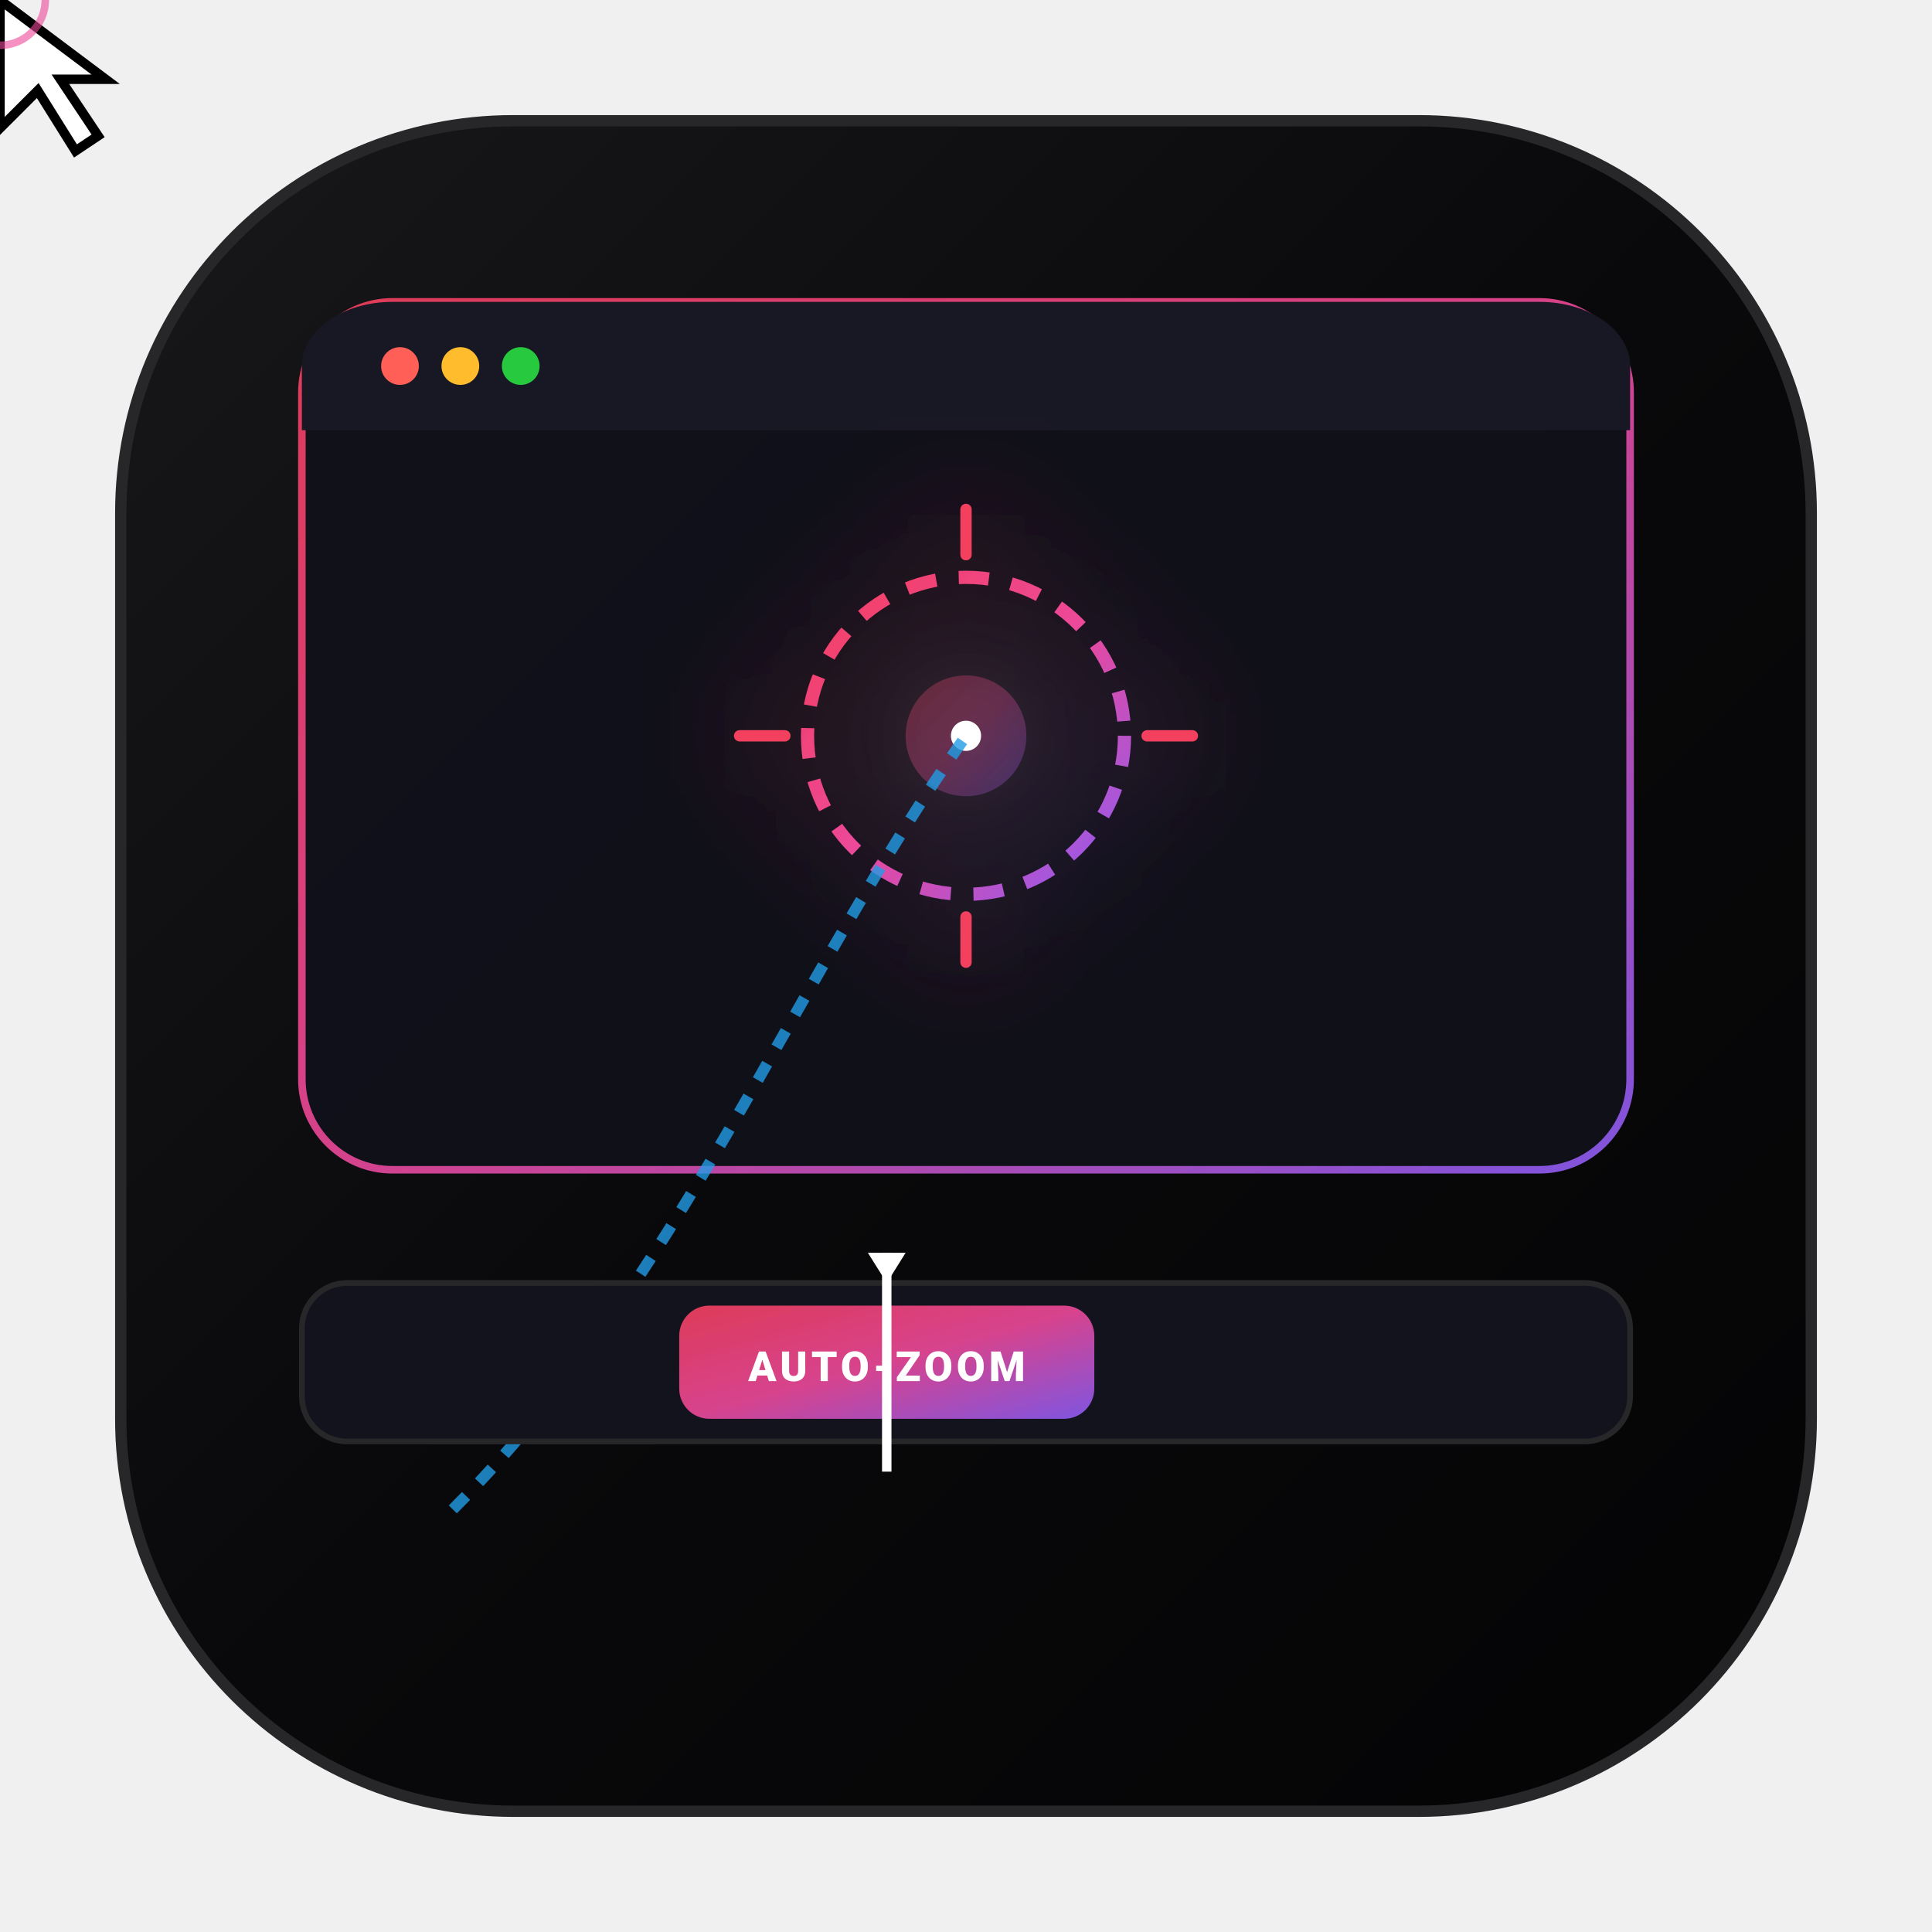
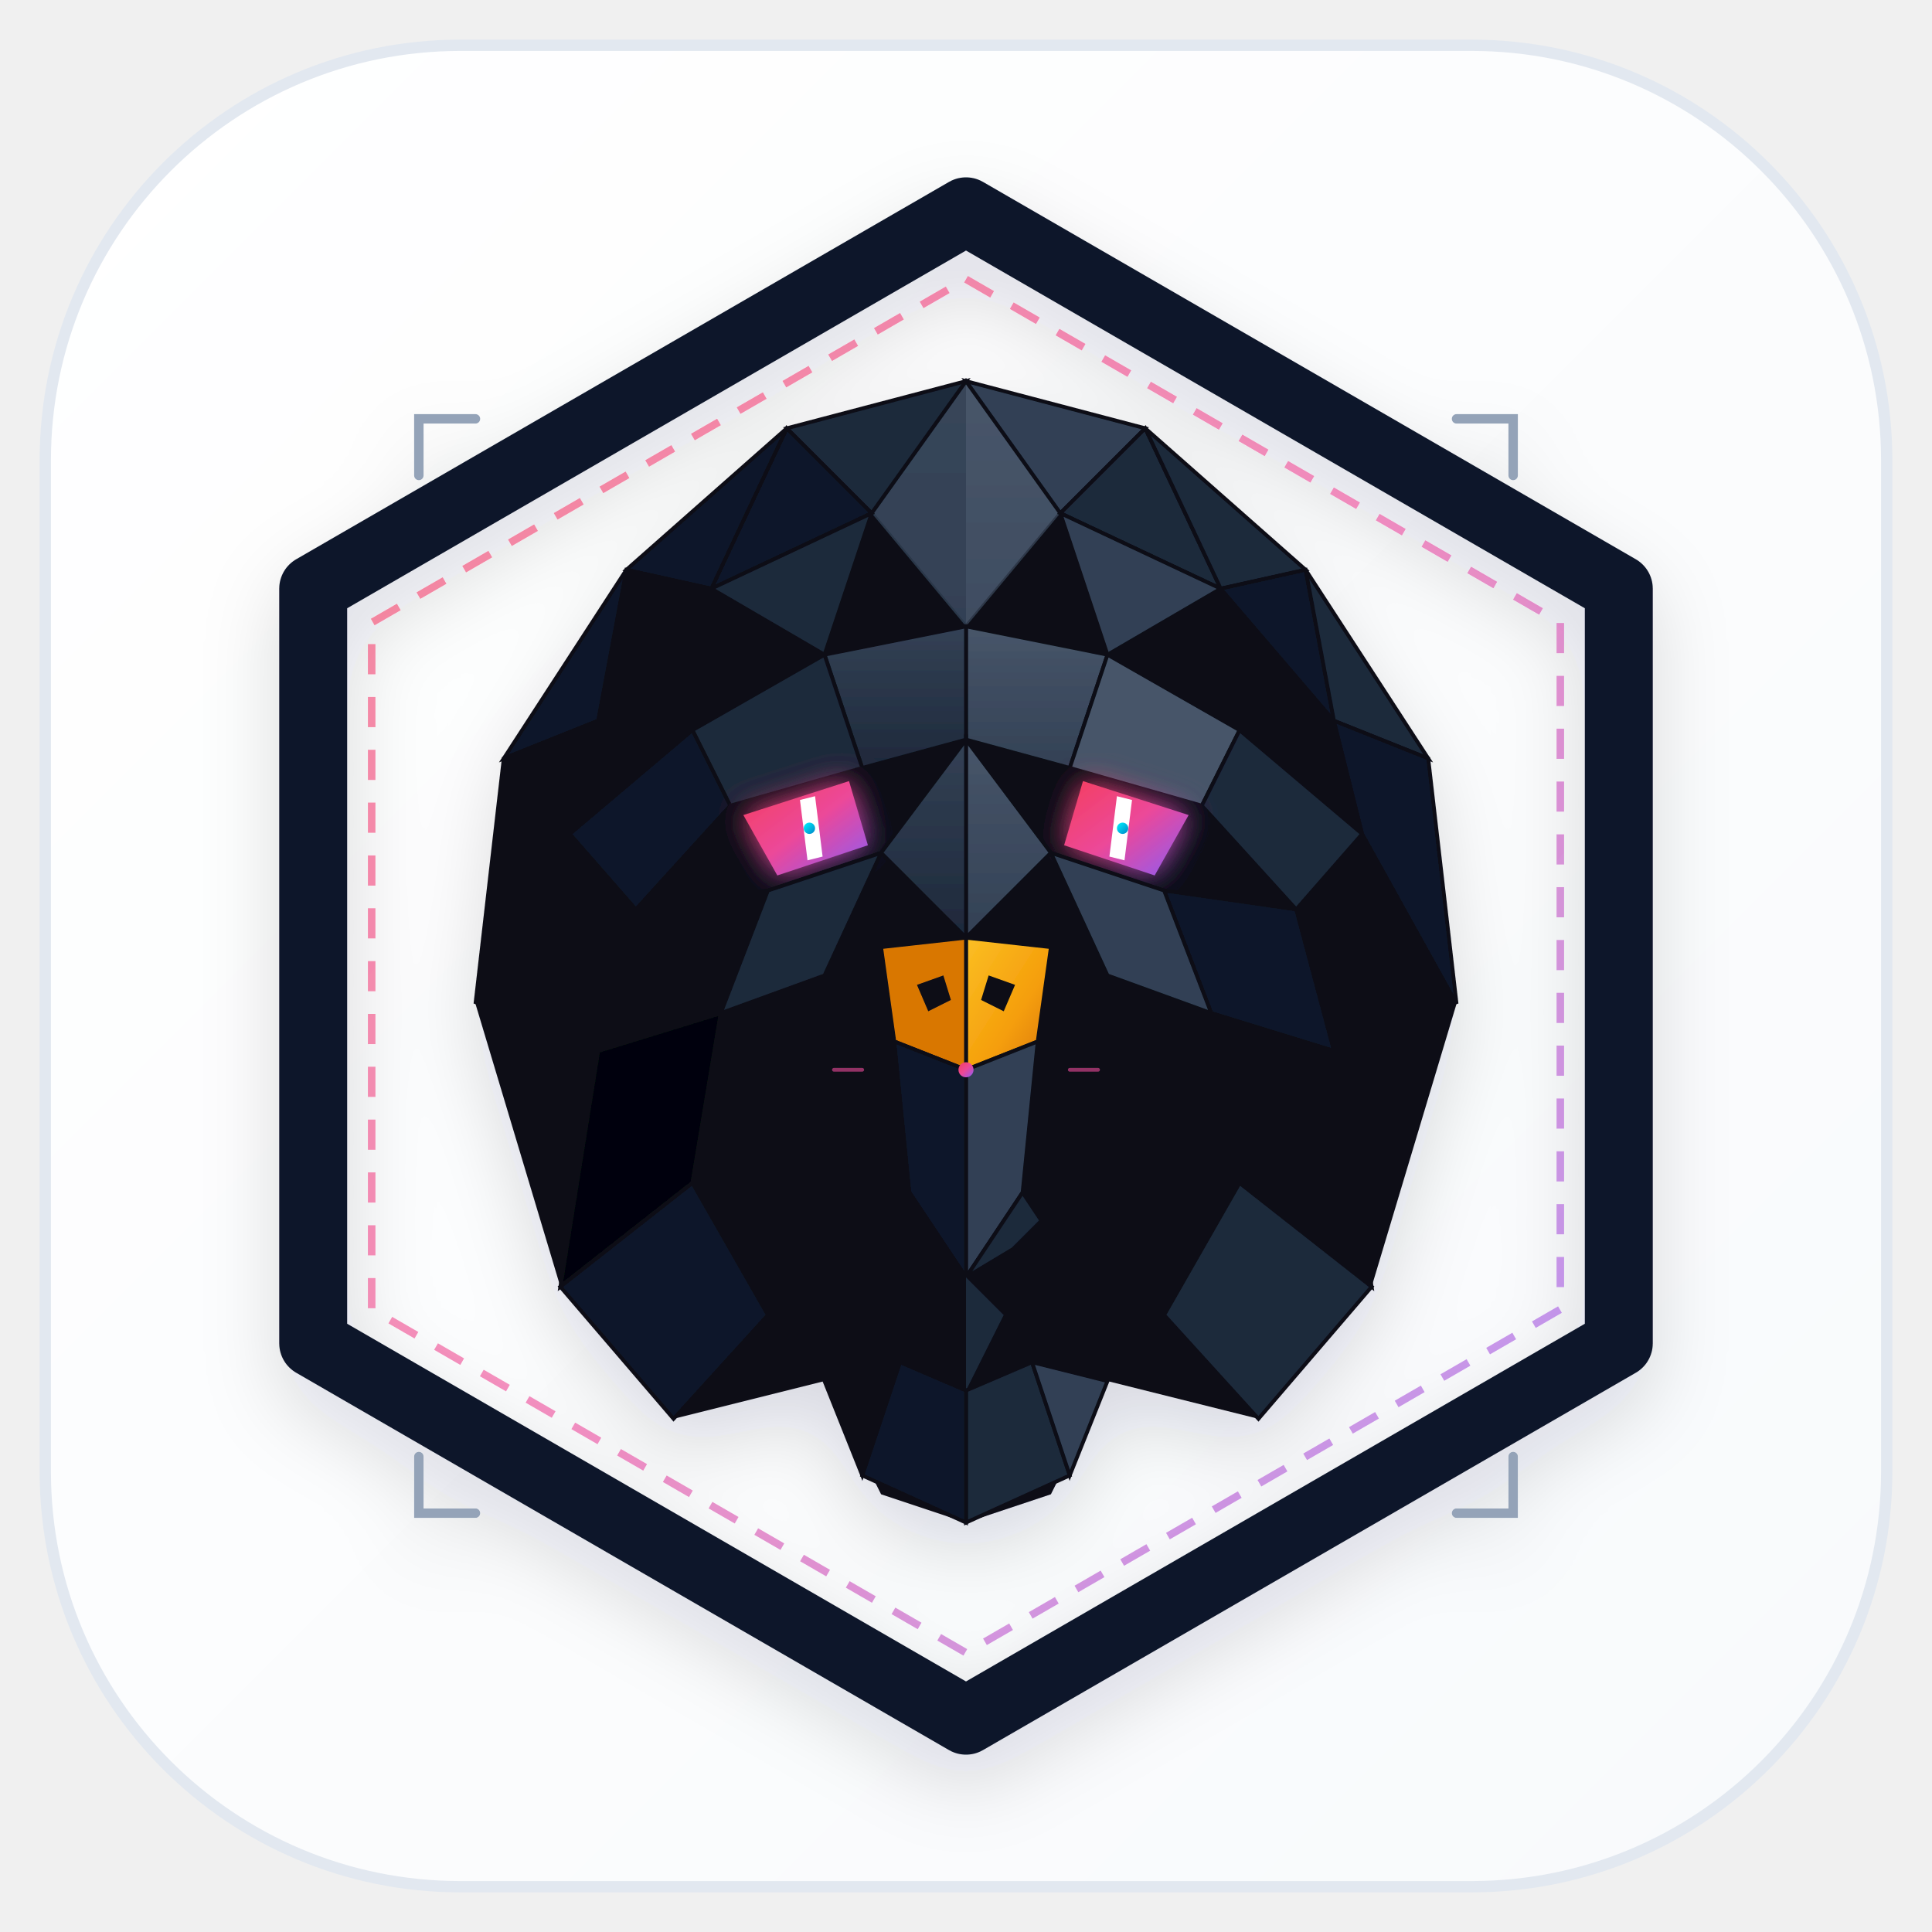
- <svg xmlns="http://www.w3.org/2000/svg" viewBox="0 0 512 512" width="100%" height="100%">
+ <svg xmlns="http://www.w3.org/2000/svg" viewBox="0 0 1024 1024" width="1024" height="1024">
  <defs>
-     <linearGradient id="bgGrad" x1="0%" y1="0%" x2="100%" y2="100%">
-       <stop offset="0%" stop-color="#18181b" />
-       <stop offset="50%" stop-color="#09090b" />
-       <stop offset="100%" stop-color="#040405" />
+     <clipPath id="squircle-clip">
+       <rect x="24" y="24" width="976" height="976" rx="220" />
+     </clipPath>
+     <linearGradient id="containerGrad" x1="0%" y1="0%" x2="100%" y2="100%">
+       <stop offset="0%" stop-color="#ffffff" />
+       <stop offset="100%" stop-color="#f8fafc" />
    </linearGradient>
-     <linearGradient id="primaryGrad" x1="0%" y1="0%" x2="100%" y2="100%">
+     <linearGradient id="roseOptics" x1="0%" y1="0%" x2="100%" y2="100%">
      <stop offset="0%" stop-color="#f43f5e" />
      <stop offset="50%" stop-color="#ec4899" />
      <stop offset="100%" stop-color="#8b5cf6" />
    </linearGradient>
-     <linearGradient id="cyanGrad" x1="0%" y1="0%" x2="100%" y2="100%">
-       <stop offset="0%" stop-color="#06b6d4" />
-       <stop offset="100%" stop-color="#3b82f6" />
+     <linearGradient id="cyanPrecision" x1="0%" y1="0%" x2="100%" y2="100%">
+       <stop offset="0%" stop-color="#00f5ff" />
+       <stop offset="100%" stop-color="#0284c7" />
    </linearGradient>
-     <filter id="glow" x="-20%" y="-20%" width="140%" height="140%">
-       <feGaussianBlur stdDeviation="16" result="blur" />
+     <linearGradient id="titaniumLight" x1="0%" y1="0%" x2="0%" y2="100%">
+       <stop offset="0%" stop-color="#475569" />
+       <stop offset="100%" stop-color="#334155" />
+     </linearGradient>
+     <linearGradient id="titaniumMid" x1="0%" y1="0%" x2="0%" y2="100%">
+       <stop offset="0%" stop-color="#334155" />
+       <stop offset="100%" stop-color="#1e293b" />
+     </linearGradient>
+     <linearGradient id="titaniumDark" x1="0%" y1="0%" x2="0%" y2="100%">
+       <stop offset="0%" stop-color="#1e293b" />
+       <stop offset="100%" stop-color="#0f172a" />
+     </linearGradient>
+     <linearGradient id="beakGold" x1="0%" y1="0%" x2="100%" y2="100%">
+       <stop offset="0%" stop-color="#fbbf24" />
+       <stop offset="60%" stop-color="#f59e0b" />
+       <stop offset="100%" stop-color="#d97706" />
+     </linearGradient>
+     <filter id="subtle-shadow" x="-10%" y="-10%" width="120%" height="120%">
+       <feDropShadow dx="0" dy="16" stdDeviation="20" flood-color="#0f172a" flood-opacity="0.14" />
+     </filter>
+     <filter id="eye-glow" x="-30%" y="-30%" width="160%" height="160%">
+       <feGaussianBlur stdDeviation="8" result="blur" />
      <feMerge>
        <feMergeNode in="blur" />
        <feMergeNode in="SourceGraphic" />
      </feMerge>
    </filter>
  </defs>
-   <rect x="32" y="32" width="448" height="448" rx="104" fill="url(#bgGrad)" stroke="#27272a" stroke-width="3" />
-   <rect x="80" y="80" width="352" height="230" rx="24" fill="#0f111a" stroke="url(#primaryGrad)" stroke-width="2" opacity="0.9" />
-   <rect x="80" y="80" width="352" height="34" rx="24" fill="#181824" />
-   <rect x="80" y="98" width="352" height="16" fill="#181824" />
-   <circle cx="106" cy="97" r="5" fill="#ff5f56" />
-   <circle cx="122" cy="97" r="5" fill="#ffbd2e" />
-   <circle cx="138" cy="97" r="5" fill="#27c93f" />
-   <g filter="url(#glow)">
-     <circle cx="256" cy="195" r="42" fill="none" stroke="url(#primaryGrad)" stroke-width="3.5" stroke-dasharray="8 6" />
-     <circle cx="256" cy="195" r="16" fill="url(#primaryGrad)" opacity="0.3" />
-     <circle cx="256" cy="195" r="4" fill="#ffffff" />
-     <line x1="256" y1="135" x2="256" y2="147" stroke="#f43f5e" stroke-width="3" stroke-linecap="round" />
-     <line x1="256" y1="243" x2="256" y2="255" stroke="#f43f5e" stroke-width="3" stroke-linecap="round" />
-     <line x1="196" y1="195" x2="208" y2="195" stroke="#f43f5e" stroke-width="3" stroke-linecap="round" />
-     <line x1="304" y1="195" x2="316" y2="195" stroke="#f43f5e" stroke-width="3" stroke-linecap="round" />
+   <rect x="24" y="24" width="976" height="976" rx="220" fill="url(#containerGrad)" stroke="#e2e8f0" stroke-width="6" />
+   <g clip-path="url(#squircle-clip)">
+     <g transform="translate(512, 512)" filter="url(#subtle-shadow)">
+       <polygon points="         0,-400         346,-200         346,200         0,400         -346,200         -346,-200       " fill="none" stroke="#0f172a" stroke-width="36" stroke-linejoin="round" />
+       <polygon points="         0,-364         315,-182         315,182         0,364         -315,182         -315,-182       " fill="none" stroke="url(#roseOptics)" stroke-width="4" opacity="0.6" stroke-dasharray="16, 12" />
+       <path d="M -260 -290 L -290 -290 L -290 -260" fill="none" stroke="#94a3b8" stroke-width="5" stroke-linecap="round" />
+       <path d="M 260 -290 L 290 -290 L 290 -260" fill="none" stroke="#94a3b8" stroke-width="5" stroke-linecap="round" />
+       <path d="M -260 290 L -290 290 L -290 260" fill="none" stroke="#94a3b8" stroke-width="5" stroke-linecap="round" />
+       <path d="M 260 290 L 290 290 L 290 260" fill="none" stroke="#94a3b8" stroke-width="5" stroke-linecap="round" />
+       <path d="         M 0 -310         L 95 -285         L 180 -210         L 245 -110         L 260 20         L 215 170         L 155 240         L 75 220         L 45 280         L 0 295         L -45 280         L -75 220         L -155 240         L -215 170         L -260 20         L -245 -110         L -180 -210         L -95 -285         Z       " fill="#090d16" />
+       <polygon points="0,-310 50,-240 0,-180 -50,-240" fill="url(#titaniumLight)" stroke="#090d16" stroke-width="2" />
+       <polygon points="0,-310 0,-180 50,-240" fill="#475569" opacity="0.6" />
+       <polygon points="0,-310 0,-180 -50,-240" fill="#334155" opacity="0.8" />
+       <polygon points="0,-310 50,-240 95,-285" fill="#334155" stroke="#090d16" stroke-width="2" />
+       <polygon points="50,-240 135,-200 95,-285" fill="#1e293b" stroke="#090d16" stroke-width="2" />
+       <polygon points="50,-240 75,-165 135,-200" fill="#334155" stroke="#090d16" stroke-width="2" />
+       <polygon points="0,-310 -50,-240 -95,-285" fill="#1e293b" stroke="#090d16" stroke-width="2" />
+       <polygon points="-50,-240 -135,-200 -95,-285" fill="#0f172a" stroke="#090d16" stroke-width="2" />
+       <polygon points="-50,-240 -75,-165 -135,-200" fill="#1e293b" stroke="#090d16" stroke-width="2" />
+       <polygon points="95,-285 135,-200 180,-210" fill="#1e293b" stroke="#090d16" stroke-width="2" />
+       <polygon points="135,-200 195,-130 180,-210" fill="#0f172a" stroke="#090d16" stroke-width="2" />
+       <polygon points="-95,-285 -135,-200 -180,-210" fill="#0f172a" stroke="#090d16" stroke-width="2" />
+       <polygon points="-135,-200 -195,-130 -180,-210" fill="#090d16" stroke="#090d16" stroke-width="2" />
+       <polygon points="0,-180 75,-165 55,-105 0,-120" fill="url(#titaniumLight)" stroke="#090d16" stroke-width="2" />
+       <polygon points="0,-180 -75,-165 -55,-105 0,-120" fill="url(#titaniumMid)" stroke="#090d16" stroke-width="2" />
+       <polygon points="75,-165 145,-125 125,-85 55,-105" fill="#475569" stroke="#090d16" stroke-width="2" />
+       <polygon points="-75,-165 -145,-125 -125,-85 -55,-105" fill="#1e293b" stroke="#090d16" stroke-width="2" />
+       <polygon points="145,-125 210,-70 175,-30 125,-85" fill="#1e293b" stroke="#090d16" stroke-width="2" />
+       <polygon points="180,-210 195,-130 245,-110" fill="#1e293b" stroke="#090d16" stroke-width="2" />
+       <polygon points="195,-130 210,-70 260,20 245,-110" fill="#0f172a" stroke="#090d16" stroke-width="2" />
+       <polygon points="-145,-125 -210,-70 -175,-30 -125,-85" fill="#0f172a" stroke="#090d16" stroke-width="2" />
+       <polygon points="-180,-210 -195,-130 -245,-110" fill="#0f172a" stroke="#090d16" stroke-width="2" />
+       <polygon points="-195,-130 -210,-70 -260,20 -245,-110" fill="#090d16" stroke="#090d16" stroke-width="2" />
+       <polygon points="55,-105 125,-85 105,-40 45,-60" fill="#090d16" />
+       <polygon points="62,-98 118,-80 100,-48 52,-64" fill="url(#roseOptics)" filter="url(#eye-glow)" />
+       <polygon points="80,-90 88,-88 84,-56 76,-58" fill="#ffffff" />
+       <circle cx="83" cy="-73" r="3" fill="url(#cyanPrecision)" />
+       <polygon points="-55,-105 -125,-85 -105,-40 -45,-60" fill="#090d16" />
+       <polygon points="-62,-98 -118,-80 -100,-48 -52,-64" fill="url(#roseOptics)" filter="url(#eye-glow)" />
+       <polygon points="-80,-90 -88,-88 -84,-56 -76,-58" fill="#ffffff" />
+       <circle cx="-83" cy="-73" r="3" fill="url(#cyanPrecision)" />
+       <polygon points="105,-40 175,-30 195,45 130,25" fill="#0f172a" stroke="#090d16" stroke-width="2" />
+       <polygon points="130,25 195,45 215,170 145,115" fill="#090d16" stroke="#090d16" stroke-width="2" />
+       <polygon points="105,-40 130,25 75,5 45,-60" fill="#334155" stroke="#090d16" stroke-width="2" />
+       <polygon points="-105,-40 -175,-30 -195,45 -130,25" fill="#090d16" stroke="#090d16" stroke-width="2" />
+       <polygon points="-130,25 -195,45 -215,170 -145,115" fill="#04060a" stroke="#090d16" stroke-width="2" />
+       <polygon points="-105,-40 -130,25 -75,5 -45,-60" fill="#1e293b" stroke="#090d16" stroke-width="2" />
+       <polygon points="145,115 215,170 155,240 105,185" fill="#1e293b" stroke="#090d16" stroke-width="2" />
+       <polygon points="-145,115 -215,170 -155,240 -105,185" fill="#0f172a" stroke="#090d16" stroke-width="2" />
+       <polygon points="0,-120 45,-60 0,-15" fill="url(#titaniumLight)" stroke="#090d16" stroke-width="2" />
+       <polygon points="0,-120 -45,-60 0,-15" fill="url(#titaniumMid)" stroke="#090d16" stroke-width="2" />
+       <polygon points="0,-15 45,-10 38,40 0,55" fill="url(#beakGold)" stroke="#090d16" stroke-width="2" />
+       <polygon points="0,-15 -45,-10 -38,40 0,55" fill="#d97706" stroke="#090d16" stroke-width="2" />
+       <polygon points="12,5 26,10 20,24 8,18" fill="#090d16" />
+       <polygon points="-12,5 -26,10 -20,24 -8,18" fill="#090d16" />
+       <polygon points="0,55 38,40 30,120 0,165" fill="#334155" stroke="#090d16" stroke-width="2" />
+       <polygon points="30,120 40,135 25,150 0,165" fill="#1e293b" stroke="#090d16" stroke-width="2" />
+       <polygon points="0,55 -38,40 -30,120 0,165" fill="#0f172a" stroke="#090d16" stroke-width="2" />
+       <polygon points="-30,120 -40,135 -25,150 0,165" fill="#090d16" stroke="#090d16" stroke-width="2" />
+       <polygon points="0,165 20,185 0,225 -20,185" fill="#090d16" stroke="#090d16" stroke-width="2" />
+       <polygon points="0,165 20,185 0,225" fill="#1e293b" />
+       <polygon points="0,165 -20,185 0,225" fill="#090d16" />
+       <polygon points="0,225 35,210 55,270 0,295" fill="#1e293b" stroke="#090d16" stroke-width="2" />
+       <polygon points="0,225 -35,210 -55,270 0,295" fill="#0f172a" stroke="#090d16" stroke-width="2" />
+       <polygon points="35,210 75,220 55,270" fill="#334155" stroke="#090d16" stroke-width="2" />
+       <polygon points="-35,210 -75,220 -55,270" fill="#090d16" stroke="#090d16" stroke-width="2" />
+       <circle cx="0" cy="55" r="4" fill="url(#roseOptics)" />
+       <line x1="-70" y1="55" x2="-55" y2="55" stroke="#ec4899" stroke-width="2" stroke-linecap="round" opacity="0.6" />
+       <line x1="55" y1="55" x2="70" y2="55" stroke="#ec4899" stroke-width="2" stroke-linecap="round" opacity="0.6" />
+     </g>
  </g>
-   <path d="M 120 400 C 180 340, 210 260, 256 195" fill="none" stroke="url(#cyanGrad)" stroke-width="3" stroke-dasharray="5 5" opacity="0.8" />
-   <g transform="translate(256, 195) filter(url(#glow))">
-     <path d="M 0 0 L 0 34 L 10 24 L 20 40 L 26 36 L 16 21 L 28 21 Z" fill="#ffffff" stroke="#000000" stroke-width="2.5" />
-     <circle cx="0" cy="0" r="12" fill="none" stroke="#ec4899" stroke-width="2" opacity="0.6" />
-   </g>
-   <rect x="80" y="340" width="352" height="42" rx="12" fill="#12131c" stroke="#27272a" stroke-width="1.5" />
-   <rect x="180" y="346" width="110" height="30" rx="8" fill="url(#primaryGrad)" opacity="0.9" />
-   <text x="235" y="366" fill="#ffffff" font-family="-apple-system, BlinkMacSystemFont, 'Segoe UI', Roboto, sans-serif" font-size="11" font-weight="800" text-anchor="middle" letter-spacing="1">AUTO-ZOOM</text>
-   <line x1="235" y1="332" x2="235" y2="390" stroke="#ffffff" stroke-width="2.5" />
-   <polygon points="230,332 240,332 235,340" fill="#ffffff" />
</svg>
